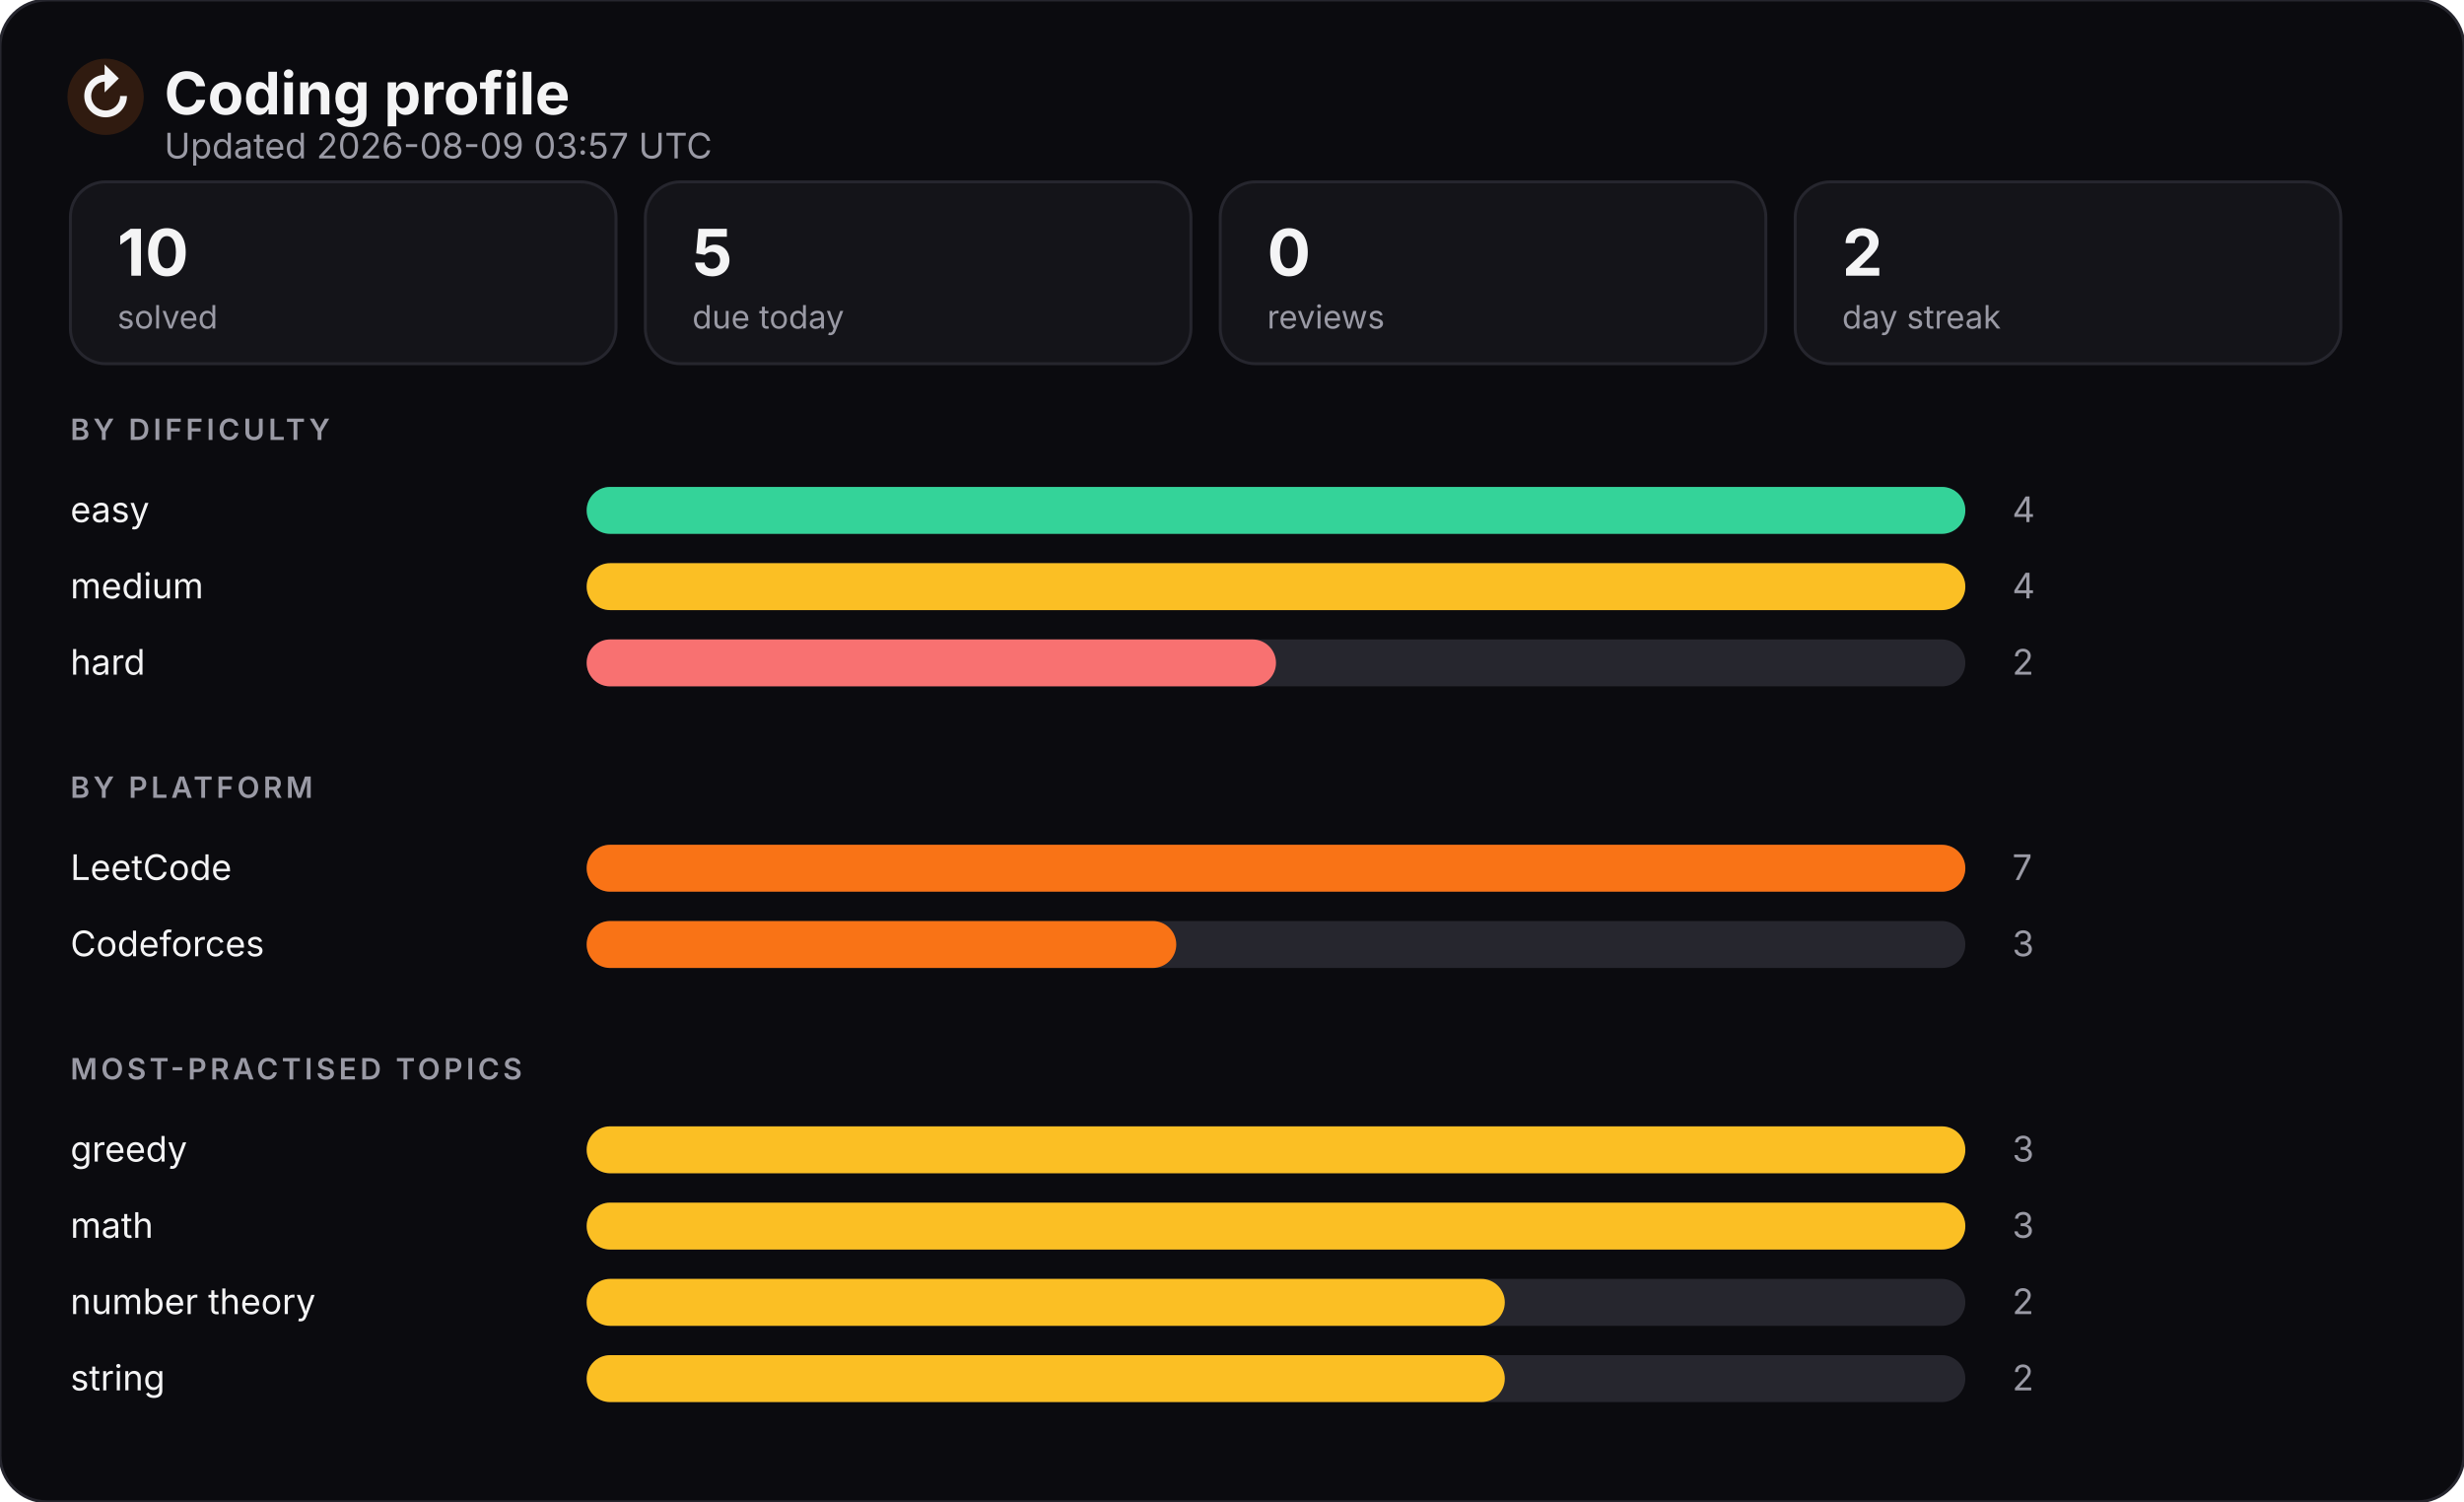
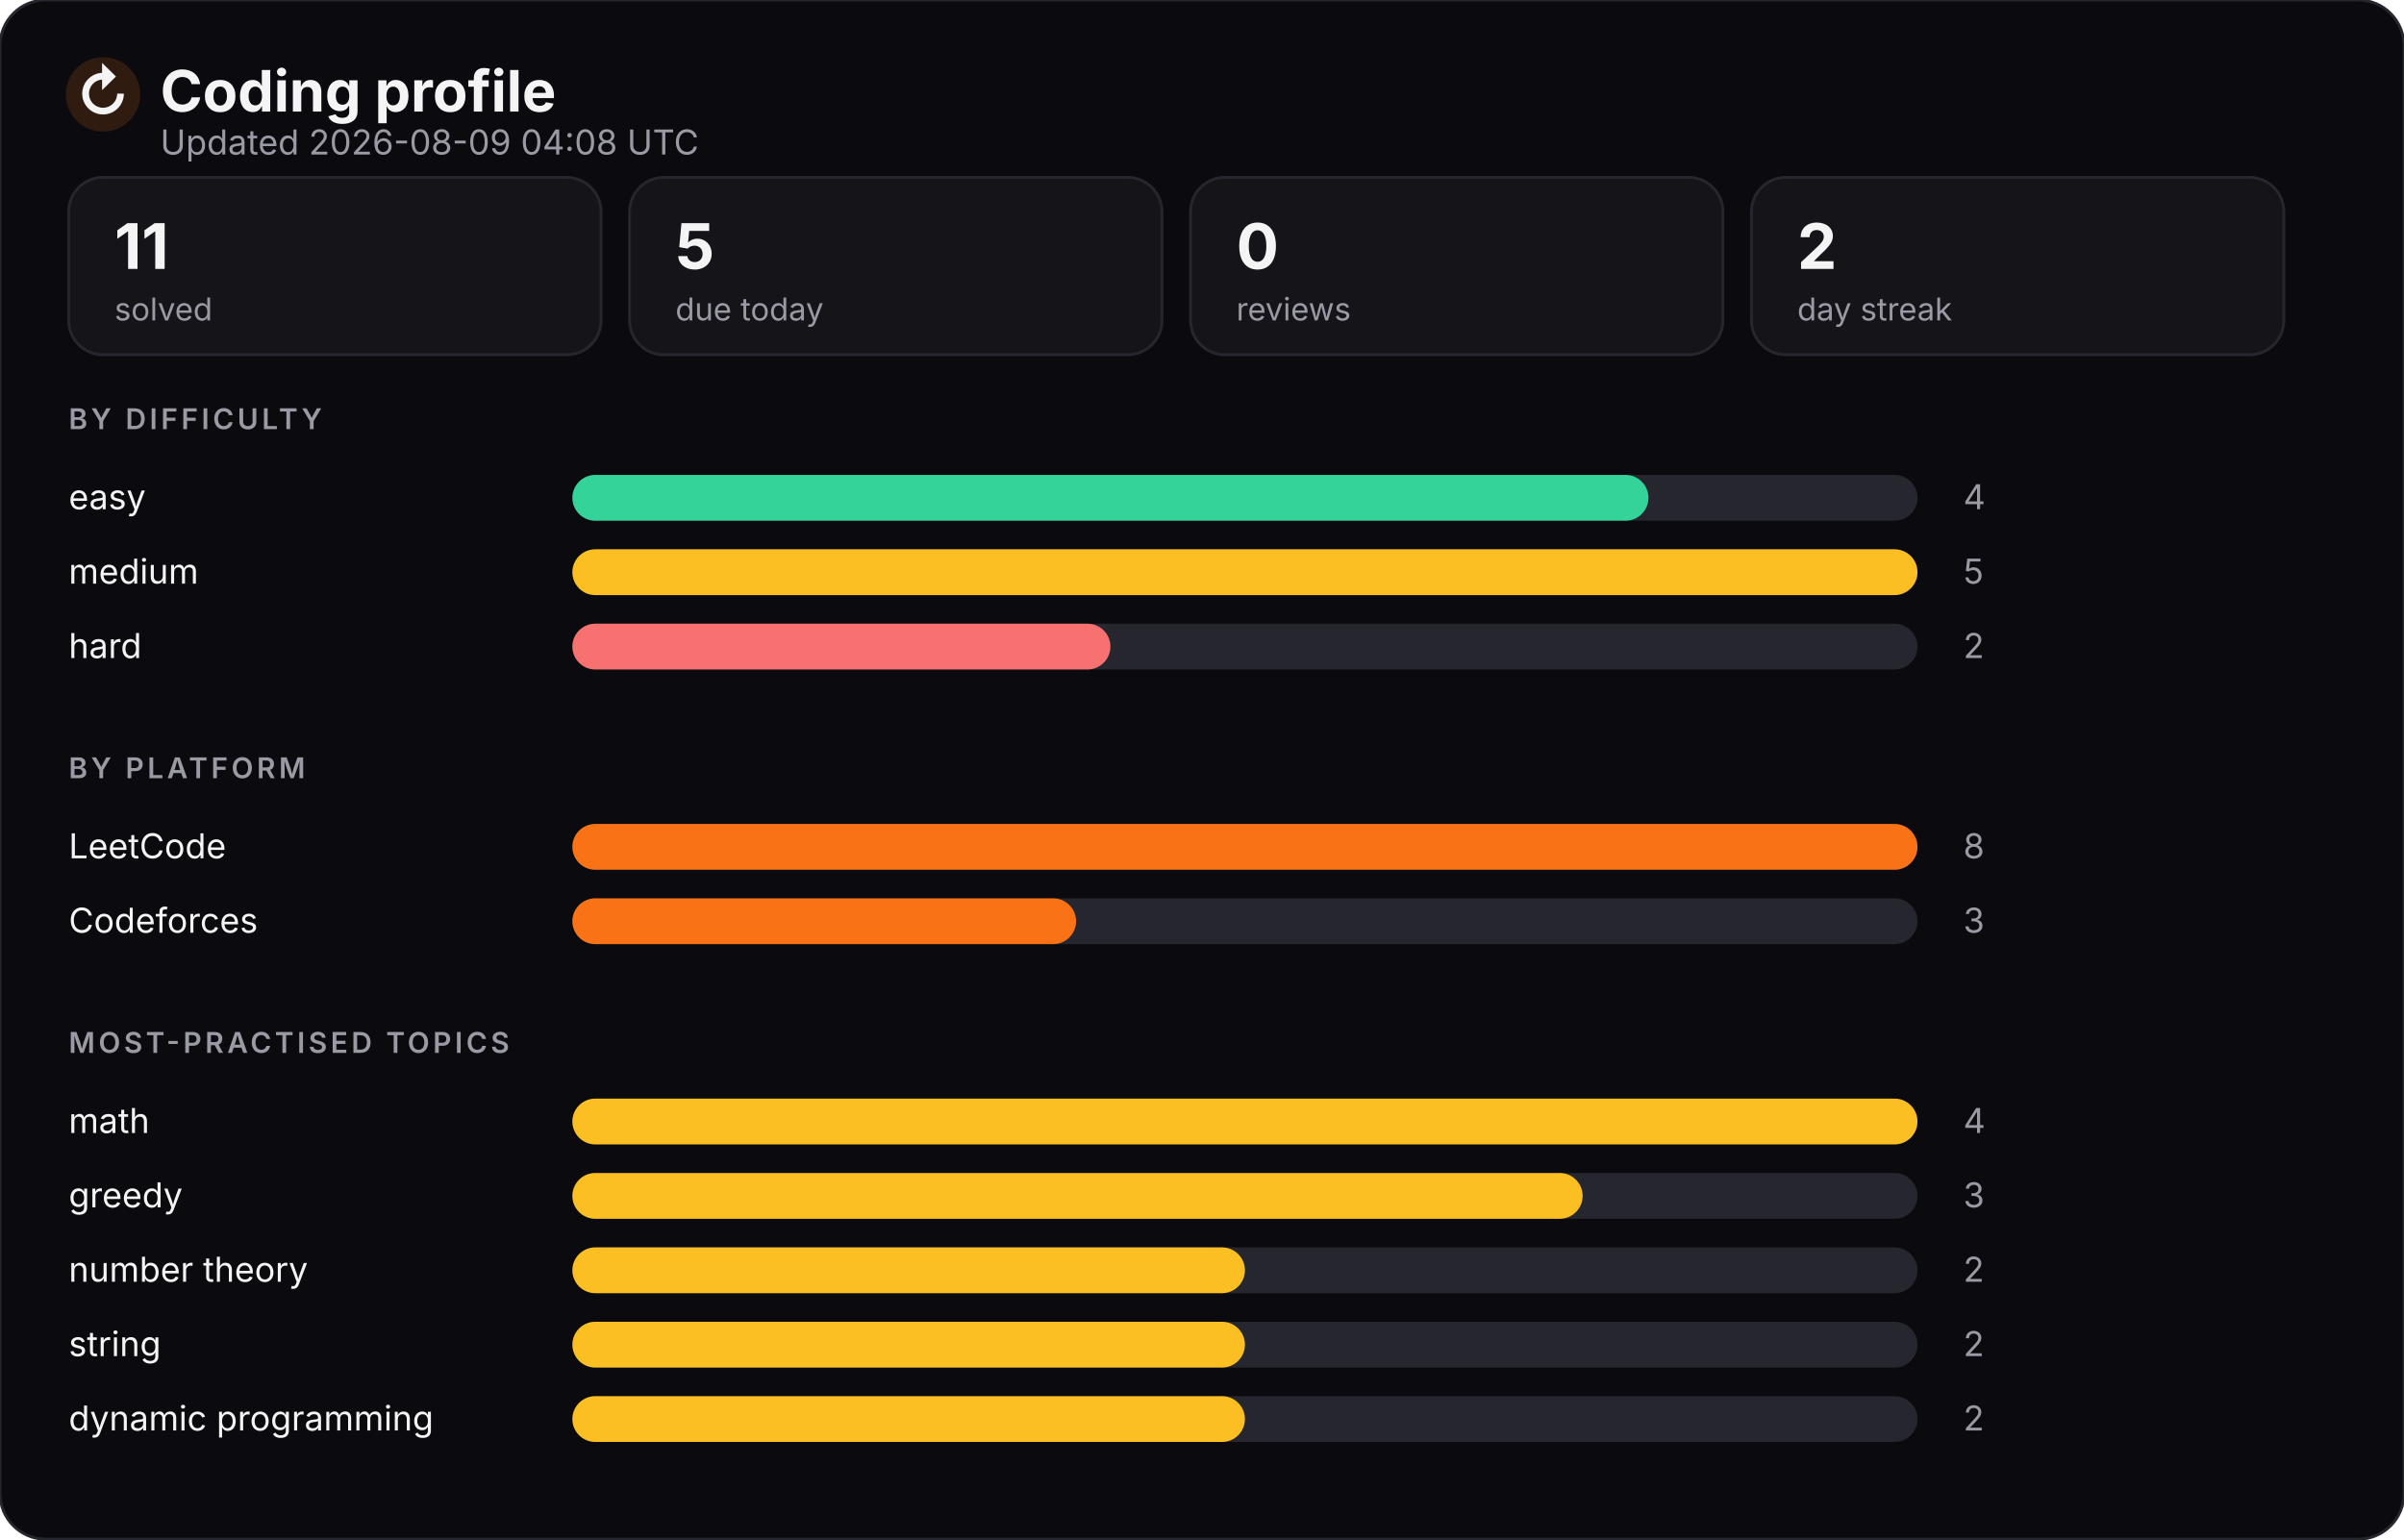
- <svg xmlns="http://www.w3.org/2000/svg" width="840" height="512" viewBox="0 0 840 512" role="img" aria-label="Coding profile">
+ <svg xmlns="http://www.w3.org/2000/svg" width="840" height="538" viewBox="0 0 840 538" role="img" aria-label="Coding profile">
  <style>
    text { font-family: -apple-system, BlinkMacSystemFont, "Segoe UI", Inter, sans-serif; }
    .title { fill: #f4f4f5; font-size: 20px; font-weight: 700; }
    .subtitle { fill: #9a9aa5; font-size: 12px; }
    .section { fill: #9a9aa5; font-size: 10px; letter-spacing: 0.12em; font-weight: 600; }
    .label { fill: #f4f4f5; font-size: 12px; }
    .value { fill: #9a9aa5; font-size: 12px; }
    .tileValue { fill: #f4f4f5; font-size: 22px; font-weight: 700; }
    .tileLabel { fill: #9a9aa5; font-size: 11px; }

    .bar { transform-origin: 200px center; animation: grow 900ms cubic-bezier(.2,.8,.2,1) both; }
    .tile { animation: rise 600ms cubic-bezier(.2,.8,.2,1) both; }
    @keyframes grow { from { transform: scaleX(0); } to { transform: scaleX(1); } }
    @keyframes rise { from { opacity: 0; transform: translateY(6px); } to { opacity: 1; transform: none; } }
    @media (prefers-reduced-motion: reduce) {
      .bar, .tile { animation: none; }
    }
  </style>
-   <rect width="840" height="512" rx="16" fill="#0b0b0f" stroke="#26262e" />
+   <rect width="840" height="538" rx="16" fill="#0b0b0f" stroke="#26262e" />
  <circle cx="36" cy="33" r="13" fill="#f97316" opacity="0.16" />
  <text x="36" y="40" class="title" fill="#f97316" text-anchor="middle">↻</text>
  <text x="56" y="39" class="title">Coding profile</text>
-   <text x="56" y="54" class="subtitle">Updated 2026-08-09 03:57 UTC</text>
+   <text x="56" y="54" class="subtitle">Updated 2026-08-09 04:08 UTC</text>
  <g class="tile" style="animation-delay:0s">
    <rect x="24" y="62" width="186" height="62" rx="12" fill="#141419" stroke="#26262e" />
-     <text x="40" y="94" class="tileValue">10</text>
+     <text x="40" y="94" class="tileValue">11</text>
    <text x="40" y="112" class="tileLabel">solved</text>
  </g>
  <g class="tile" style="animation-delay:0.06s">
    <rect x="220" y="62" width="186" height="62" rx="12" fill="#141419" stroke="#26262e" />
    <text x="236" y="94" class="tileValue">5</text>
    <text x="236" y="112" class="tileLabel">due today</text>
  </g>
  <g class="tile" style="animation-delay:0.12s">
    <rect x="416" y="62" width="186" height="62" rx="12" fill="#141419" stroke="#26262e" />
    <text x="432" y="94" class="tileValue">0</text>
    <text x="432" y="112" class="tileLabel">reviews</text>
  </g>
  <g class="tile" style="animation-delay:0.18s">
    <rect x="612" y="62" width="186" height="62" rx="12" fill="#141419" stroke="#26262e" />
    <text x="628" y="94" class="tileValue">2</text>
    <text x="628" y="112" class="tileLabel">day streak</text>
  </g>
  <text x="24" y="150" class="section">BY DIFFICULTY</text>
  <text x="24" y="178" class="label">easy</text>
  <rect x="200" y="166" width="470" height="16" rx="8" fill="#26262e" />
-   <rect x="200" y="166" width="470" height="16" rx="8" fill="#34d399" class="bar" style="animation-delay:0s" />
+   <rect x="200" y="166" width="376" height="16" rx="8" fill="#34d399" class="bar" style="animation-delay:0s" />
  <text x="686" y="178" class="value">4</text>
  <text x="24" y="204" class="label">medium</text>
  <rect x="200" y="192" width="470" height="16" rx="8" fill="#26262e" />
  <rect x="200" y="192" width="470" height="16" rx="8" fill="#fbbf24" class="bar" style="animation-delay:0.08s" />
-   <text x="686" y="204" class="value">4</text>
+   <text x="686" y="204" class="value">5</text>
  <text x="24" y="230" class="label">hard</text>
  <rect x="200" y="218" width="470" height="16" rx="8" fill="#26262e" />
-   <rect x="200" y="218" width="235" height="16" rx="8" fill="#f87171" class="bar" style="animation-delay:0.16s" />
+   <rect x="200" y="218" width="188" height="16" rx="8" fill="#f87171" class="bar" style="animation-delay:0.16s" />
  <text x="686" y="230" class="value">2</text>
  <text x="24" y="272" class="section">BY PLATFORM</text>
  <text x="24" y="300" class="label">LeetCode</text>
  <rect x="200" y="288" width="470" height="16" rx="8" fill="#26262e" />
  <rect x="200" y="288" width="470" height="16" rx="8" fill="#f97316" class="bar" style="animation-delay:0.24s" />
-   <text x="686" y="300" class="value">7</text>
+   <text x="686" y="300" class="value">8</text>
  <text x="24" y="326" class="label">Codeforces</text>
  <rect x="200" y="314" width="470" height="16" rx="8" fill="#26262e" />
-   <rect x="200" y="314" width="201" height="16" rx="8" fill="#f97316" class="bar" style="animation-delay:0.32s" />
+   <rect x="200" y="314" width="176" height="16" rx="8" fill="#f97316" class="bar" style="animation-delay:0.32s" />
  <text x="686" y="326" class="value">3</text>
  <text x="24" y="368" class="section">MOST-PRACTISED TOPICS</text>
-   <text x="24" y="396" class="label">greedy</text>
+   <text x="24" y="396" class="label">math</text>
  <rect x="200" y="384" width="470" height="16" rx="8" fill="#26262e" />
  <rect x="200" y="384" width="470" height="16" rx="8" fill="#fbbf24" class="bar" style="animation-delay:0.4s" />
-   <text x="686" y="396" class="value">3</text>
-   <text x="24" y="422" class="label">math</text>
+   <text x="686" y="396" class="value">4</text>
+   <text x="24" y="422" class="label">greedy</text>
  <rect x="200" y="410" width="470" height="16" rx="8" fill="#26262e" />
-   <rect x="200" y="410" width="470" height="16" rx="8" fill="#fbbf24" class="bar" style="animation-delay:0.48s" />
+   <rect x="200" y="410" width="353" height="16" rx="8" fill="#fbbf24" class="bar" style="animation-delay:0.48s" />
  <text x="686" y="422" class="value">3</text>
  <text x="24" y="448" class="label">number theory</text>
  <rect x="200" y="436" width="470" height="16" rx="8" fill="#26262e" />
-   <rect x="200" y="436" width="313" height="16" rx="8" fill="#fbbf24" class="bar" style="animation-delay:0.56s" />
+   <rect x="200" y="436" width="235" height="16" rx="8" fill="#fbbf24" class="bar" style="animation-delay:0.56s" />
  <text x="686" y="448" class="value">2</text>
  <text x="24" y="474" class="label">string</text>
  <rect x="200" y="462" width="470" height="16" rx="8" fill="#26262e" />
-   <rect x="200" y="462" width="313" height="16" rx="8" fill="#fbbf24" class="bar" style="animation-delay:0.64s" />
+   <rect x="200" y="462" width="235" height="16" rx="8" fill="#fbbf24" class="bar" style="animation-delay:0.64s" />
  <text x="686" y="474" class="value">2</text>
+   <text x="24" y="500" class="label">dynamic programming</text>
+   <rect x="200" y="488" width="470" height="16" rx="8" fill="#26262e" />
+   <rect x="200" y="488" width="235" height="16" rx="8" fill="#fbbf24" class="bar" style="animation-delay:0.72s" />
+   <text x="686" y="500" class="value">2</text>
</svg>
